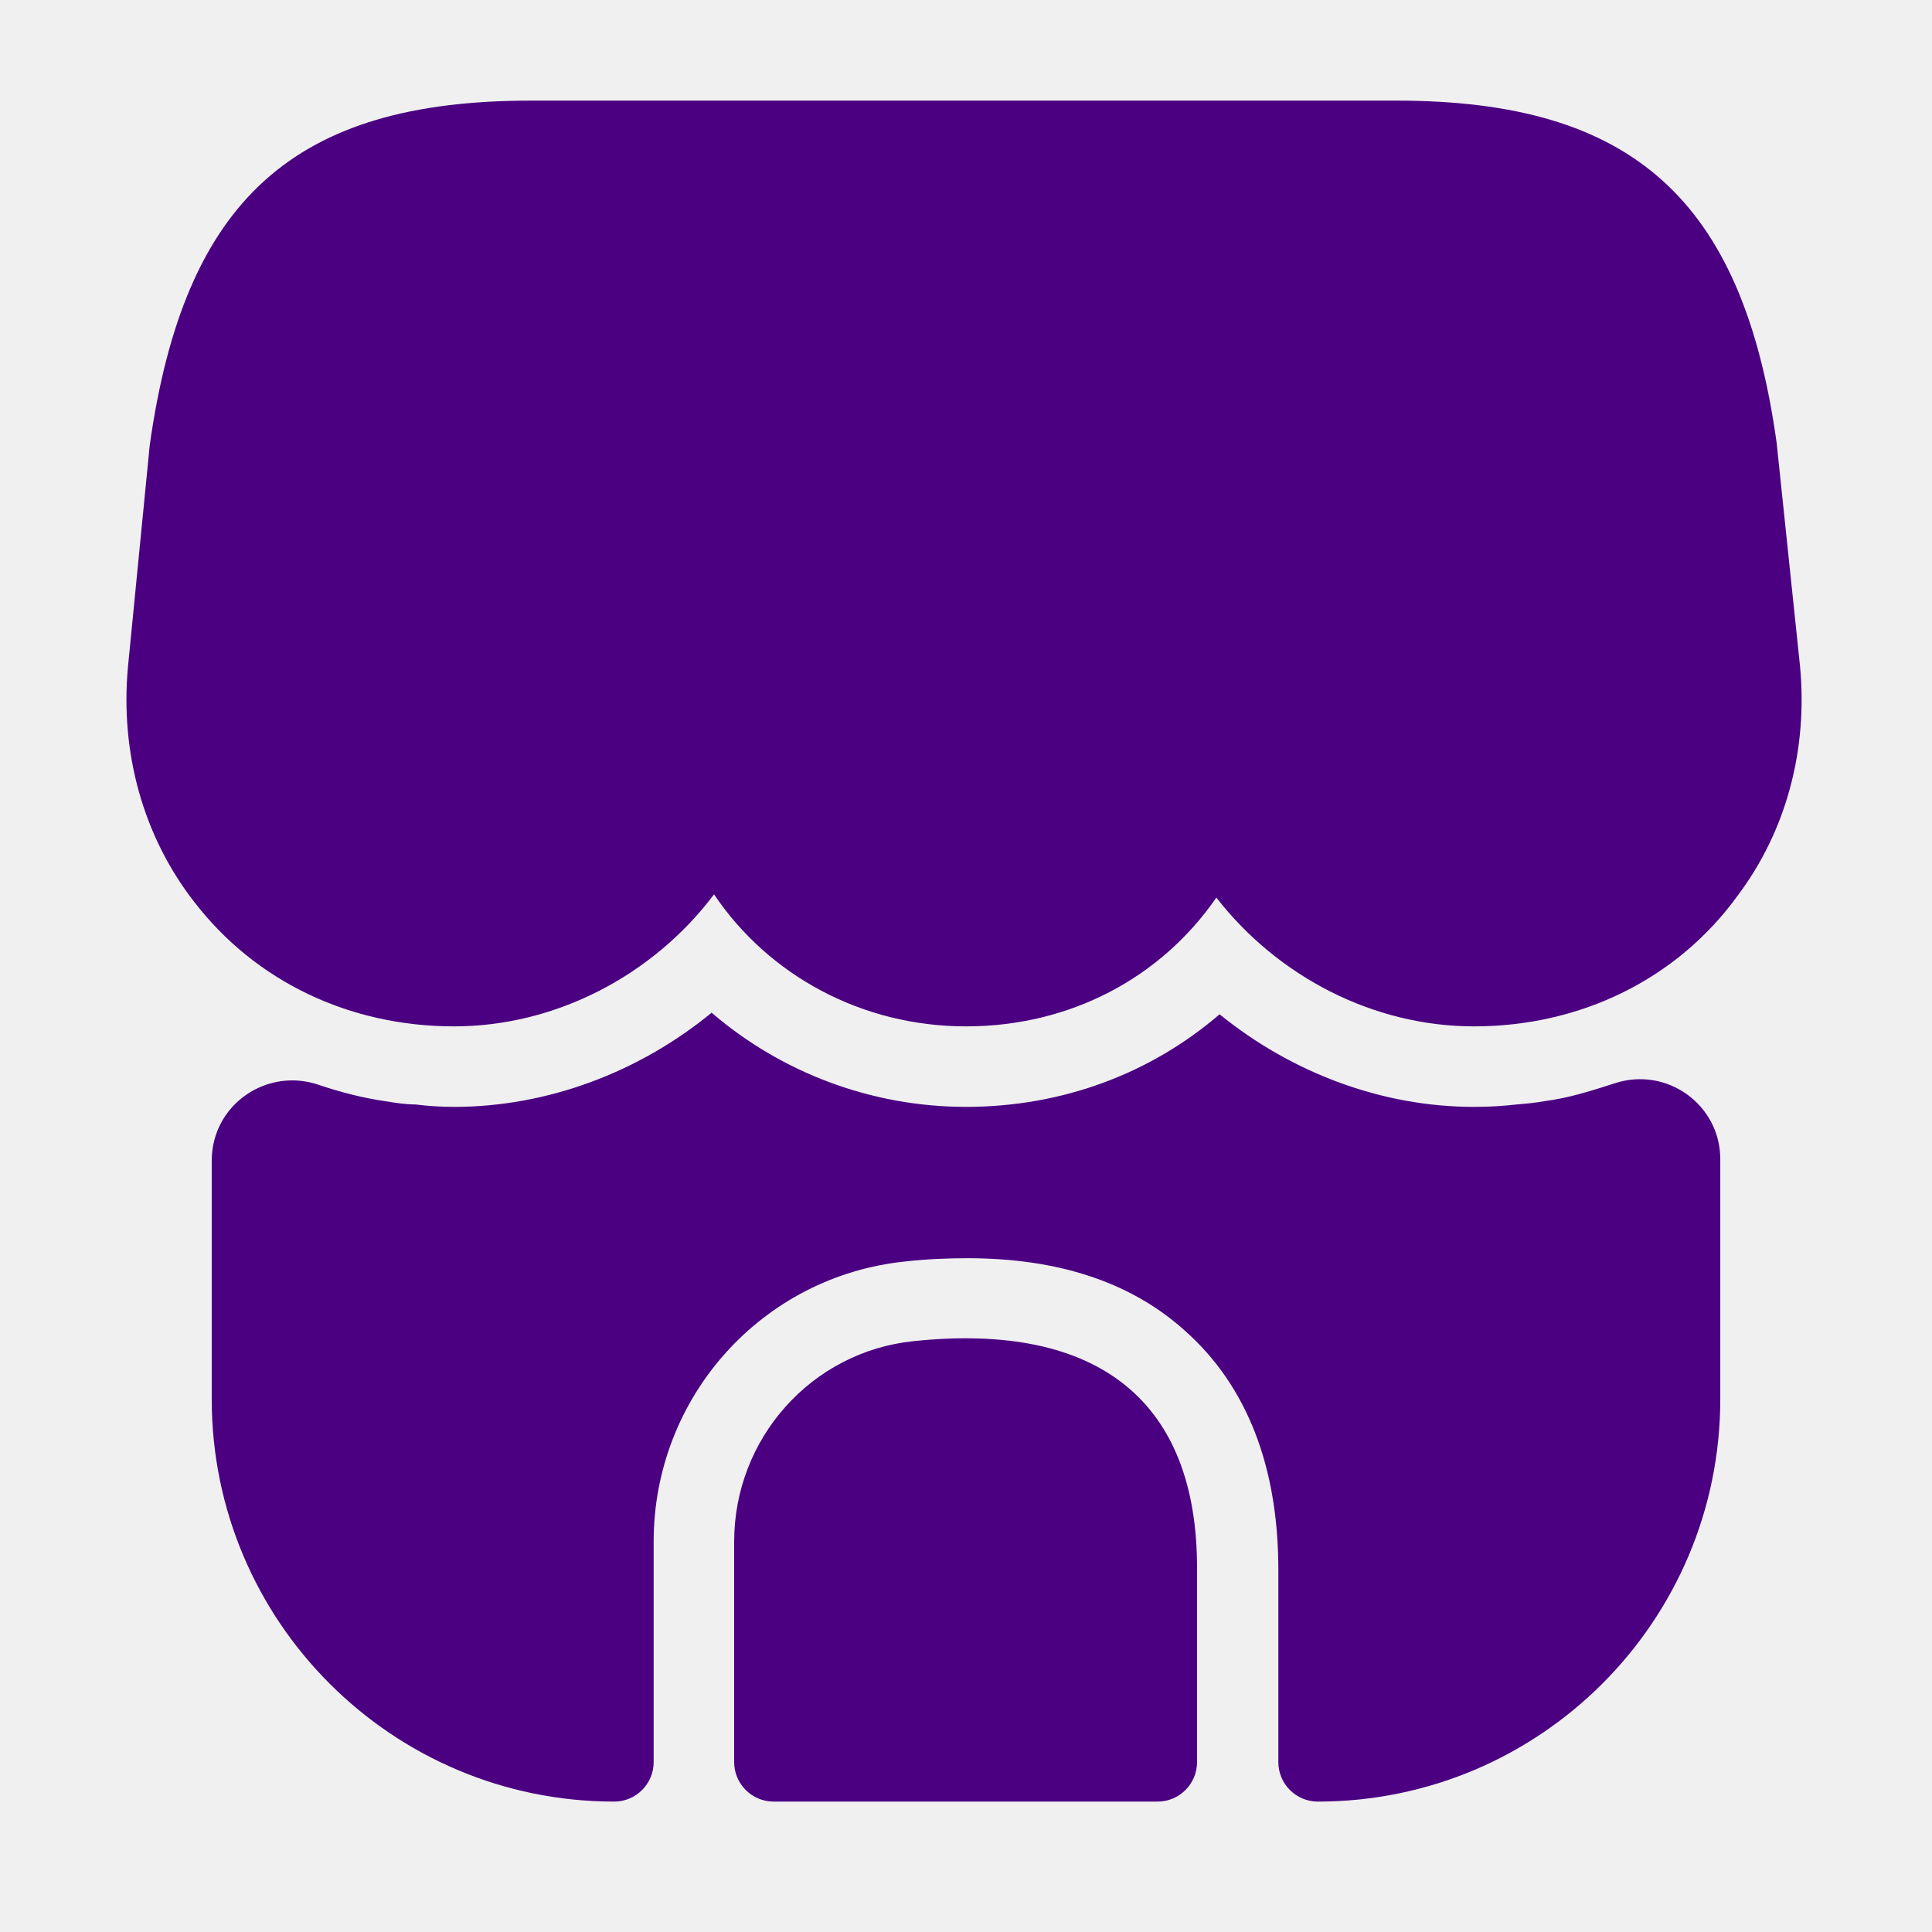
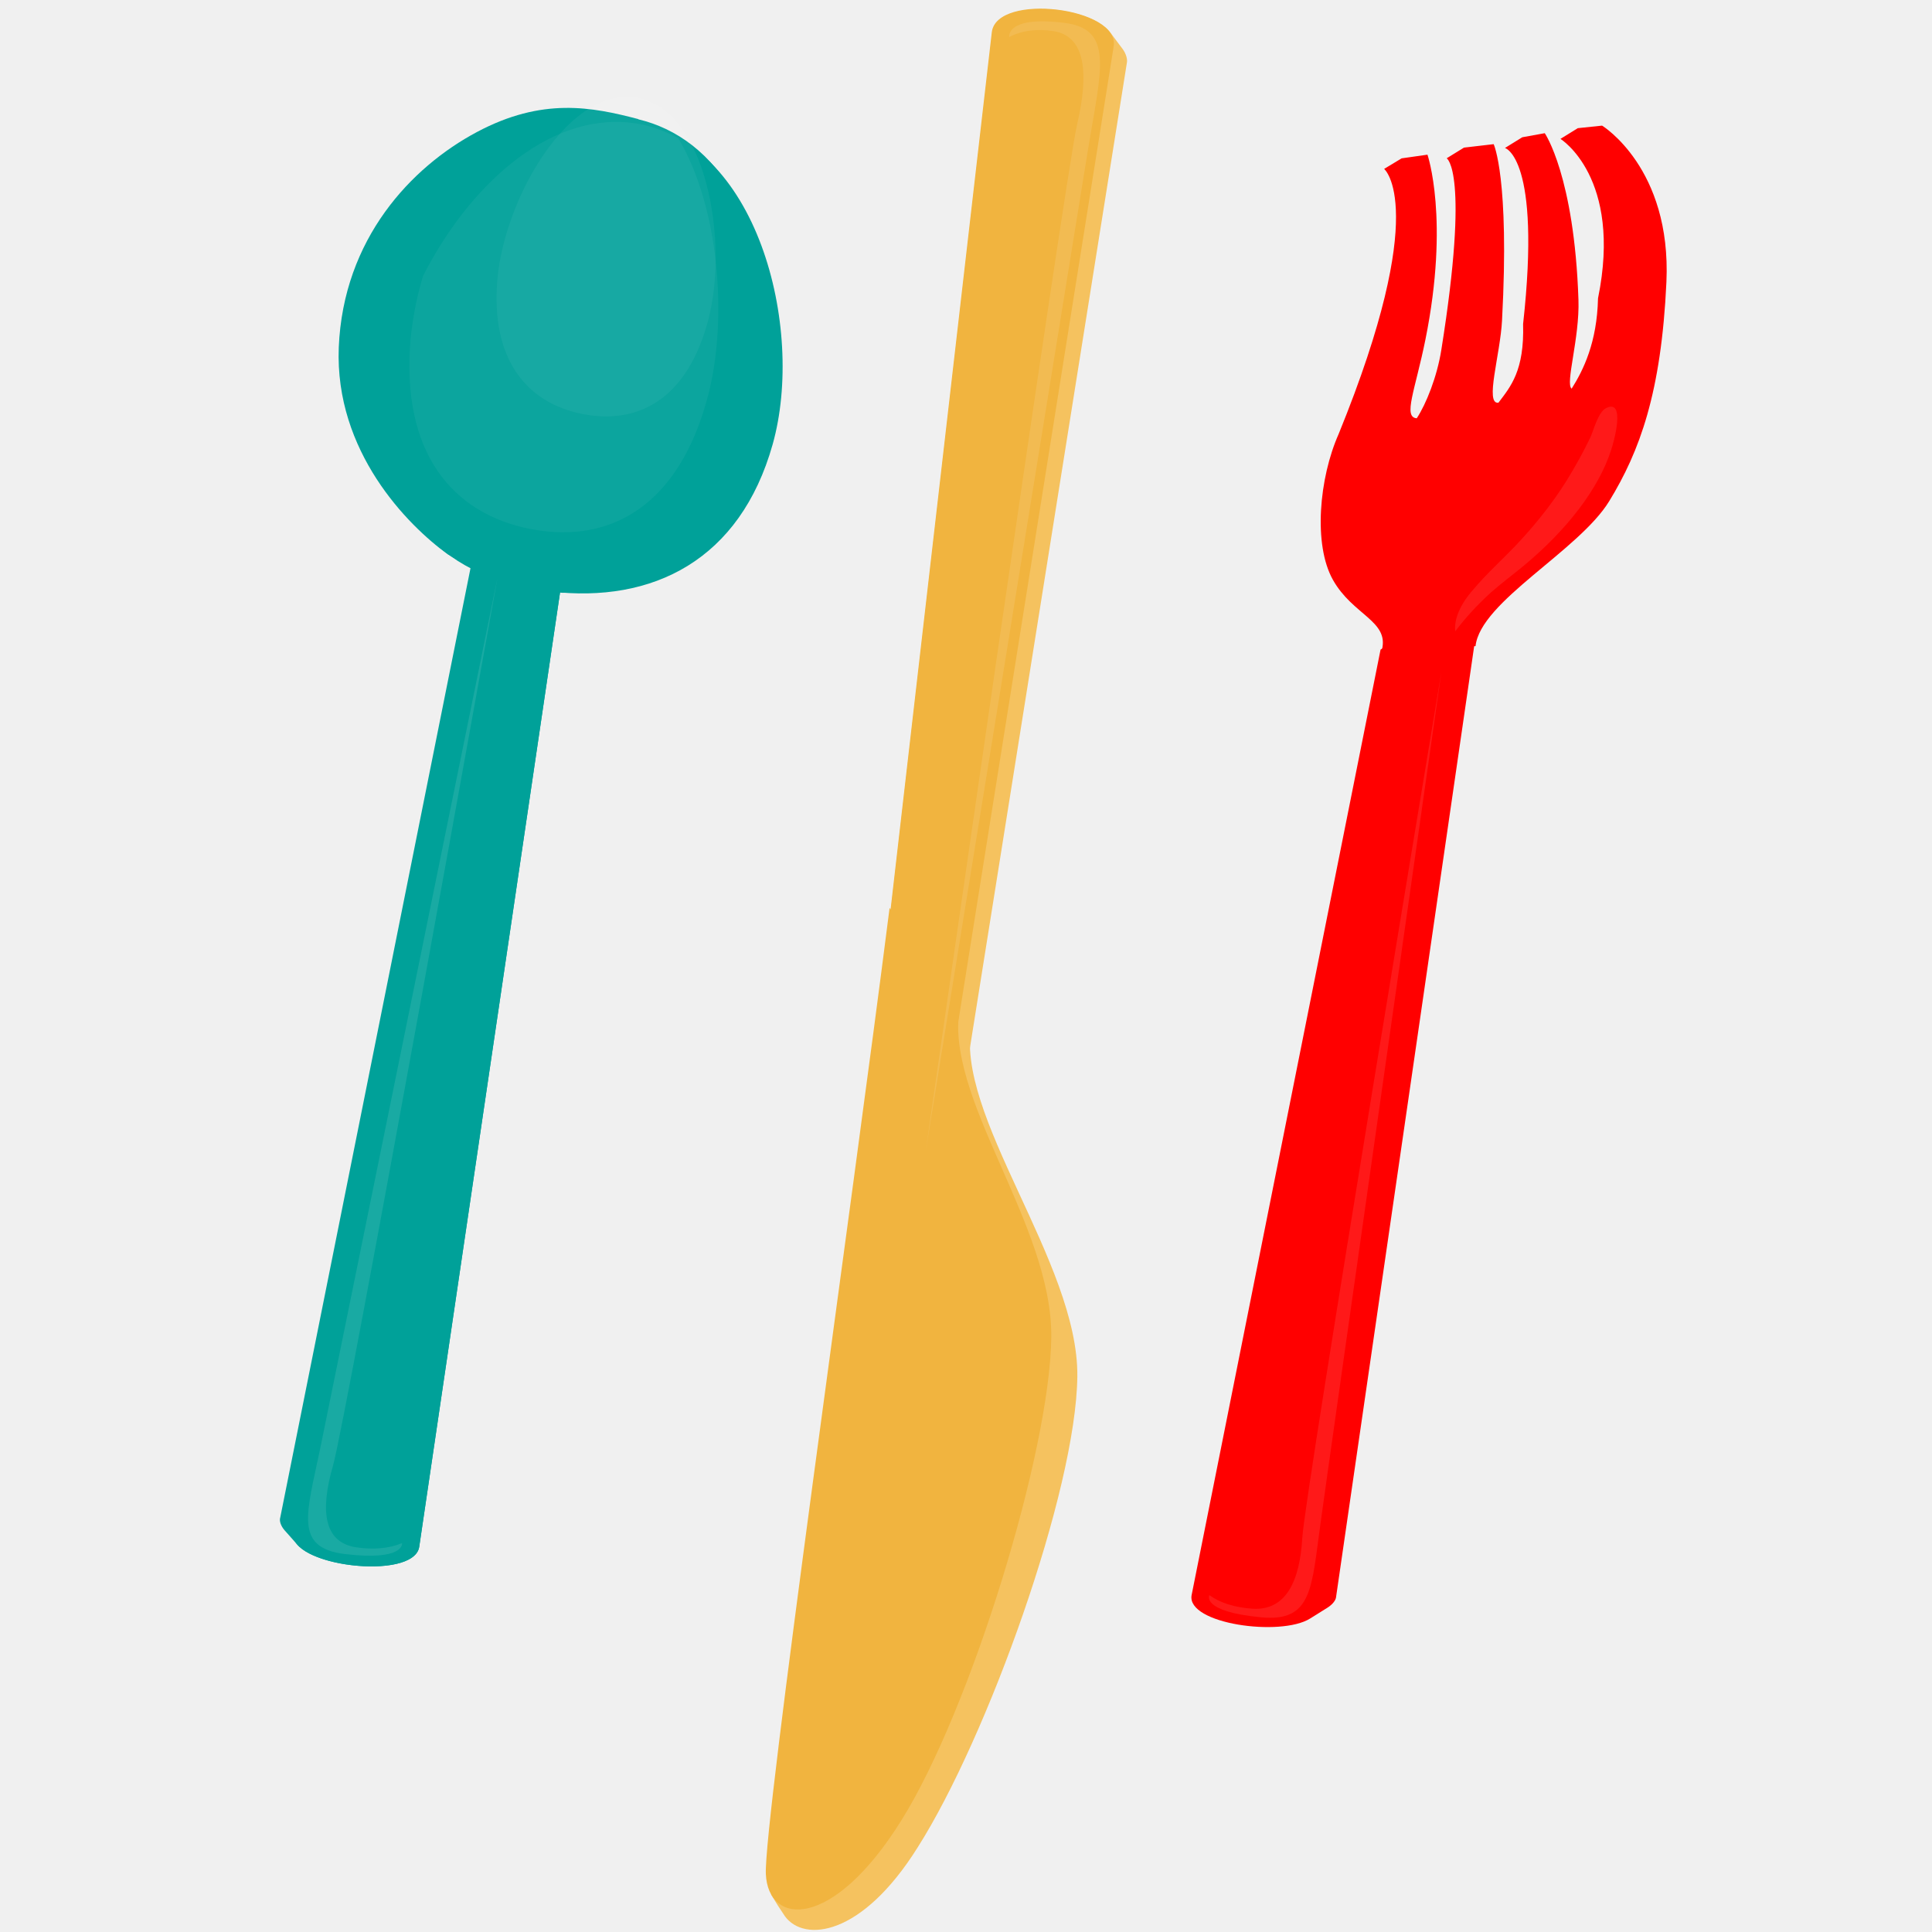
- <svg xmlns="http://www.w3.org/2000/svg" viewBox="0 0 24 24" fill="indigo">
-   <path d="M22.36 8.27L22.07 5.5C21.65 2.48 20.28 1.25 17.35 1.25H14.99H13.51H10.47H8.99H6.59C3.65 1.25 2.29 2.48 1.86 5.53L1.59 8.28C1.49 9.35 1.78 10.39 2.41 11.2C3.17 12.19 4.34 12.75 5.64 12.75C6.9 12.75 8.11 12.12 8.87 11.11C9.55 12.12 10.71 12.75 12 12.75C13.29 12.75 14.42 12.15 15.11 11.15C15.88 12.14 17.07 12.75 18.31 12.75C19.64 12.75 20.84 12.16 21.59 11.12C22.19 10.32 22.46 9.31 22.36 8.27Z" fill="inherit" />
-   <path d="M11.35 16.66C10.08 16.79 9.12 17.87 9.12 19.15V21.89C9.12 22.16 9.34 22.38 9.61 22.38H14.38C14.65 22.38 14.87 22.16 14.87 21.89V19.5C14.88 17.41 13.65 16.42 11.35 16.66Z" fill="inherit" />
-   <path d="M21.37 14.4V17.38C21.37 20.14 19.13 22.38 16.37 22.38C16.1 22.38 15.88 22.16 15.88 21.89V19.5C15.88 18.22 15.49 17.22 14.73 16.54C14.06 15.93 13.15 15.63 12.02 15.63C11.77 15.63 11.52 15.64 11.25 15.67C9.47 15.85 8.12 17.35 8.12 19.15V21.89C8.12 22.16 7.9 22.38 7.63 22.38C4.87 22.38 2.63 20.14 2.63 17.38V14.42C2.63 13.72 3.32 13.25 3.97 13.48C4.24 13.57 4.51 13.64 4.79 13.68C4.91 13.7 5.04 13.72 5.16 13.72C5.32 13.74 5.48 13.75 5.64 13.75C6.8 13.75 7.94 13.32 8.84 12.58C9.7 13.32 10.82 13.75 12 13.75C13.19 13.75 14.29 13.34 15.15 12.6C16.05 13.33 17.17 13.75 18.31 13.75C18.49 13.75 18.67 13.74 18.84 13.72C18.96 13.71 19.07 13.7 19.18 13.68C19.49 13.64 19.77 13.55 20.05 13.46C20.7 13.24 21.37 13.72 21.37 14.4Z" fill="inherit" />
+ <svg xmlns="http://www.w3.org/2000/svg" width="201" height="201" viewBox="0 0 201 201" fill="none">
+   <path d="M139.008 166.101L153.373 67.2C150.504 67.231 147.842 66.976 145.446 66.442L143.63 67.584L123.969 165.97C123.456 168.951 133.249 170.307 136.306 168.384C136.605 168.204 137.817 167.441 138.132 167.241C138.389 167.076 138.607 166.881 138.762 166.679C138.917 166.478 139.002 166.277 139.008 166.101Z" fill="#FF0000" />
+   <path opacity="0.1" d="M149.963 69.873C149.963 69.873 138.224 152.289 137.396 158.397C136.444 165.13 136.584 168.776 131.201 168.262C124.895 167.652 125.822 165.956 125.822 165.956C126.943 166.765 128.494 167.249 130.358 167.37C133.734 167.549 135.224 164.611 135.492 159.945C135.761 155.28 149.963 69.873 149.963 69.873Z" fill="white" />
+   <path d="M164.15 13.334L162.345 14.449C162.345 14.449 168.823 18.442 166.254 31.033C166.147 35.643 164.729 38.496 163.511 40.435C162.817 39.93 164.354 35.184 164.218 31.188C163.784 18.302 160.713 13.856 160.713 13.856L158.376 14.28L156.571 15.395C156.571 15.395 160.378 16.393 158.458 33.714C158.605 38.564 157.153 40.234 155.892 41.898C154.442 42.087 156.09 36.885 156.268 33.317C157.062 18.518 155.397 14.998 155.397 14.998L152.307 15.358L150.508 16.468C150.508 16.468 152.924 17.792 149.952 36.396C149.51 39.2 148.363 42.051 147.396 43.516C145.938 43.42 147.233 40.59 148.297 35.33C150.823 22.806 148.51 16.092 148.51 16.092L145.821 16.474L144.001 17.572C144.001 17.572 148.88 21.576 139.264 45.164C137.24 49.731 136.612 56.658 138.675 60.327C140.737 63.997 144.512 64.589 143.777 67.579C146.039 68.258 148.726 68.515 151.705 68.338C151.749 67.991 151.85 67.628 152.005 67.254C152.504 67.249 152.995 67.248 153.51 67.223C154.011 62.573 164.266 57.304 167.425 52.129C170.584 46.955 172.834 40.886 173.369 29.346C173.906 17.467 166.677 13.07 166.677 13.07L164.15 13.334Z" fill="#FF0000" />
+   <path opacity="0.1" d="M157.665 56.783C156.224 58.286 154.594 59.758 153.317 61.286C151.94 62.823 151.254 64.394 151.398 65.683C152.422 64.317 153.663 62.964 155.086 61.662C156.15 60.719 157.351 59.823 158.476 58.9C163.112 55.055 166.351 50.773 167.621 46.809C167.851 46.152 169.207 41.408 167.085 42.461C166.256 42.872 165.745 44.899 165.47 45.475C164.917 46.624 164.306 47.782 163.616 48.951C162.116 51.564 160.109 54.206 157.665 56.783Z" fill="white" />
+   <path d="M66.398 12.408L66.422 12.393C61.573 11.124 56.431 10.105 49.609 13.74C42.787 17.375 35.717 24.836 35.244 36.14C34.815 46.963 42.386 54.64 46.586 57.671C46.855 57.815 50.378 59.812 50.643 59.926L58.471 61.673C64.409 61.703 69.441 60.083 73.104 56.961C81.161 49.841 84.129 34.332 76.607 20.682C74.001 15.898 70.329 13.346 66.398 12.408Z" fill="#00A199" />
+   <path d="M29.157 157.876L49.436 56.686C52.172 57.323 54.808 57.636 57.287 57.618L58.635 59.138L43.609 160.951C43.08 164.024 33.224 163.274 30.954 160.724C30.733 160.474 29.834 159.462 29.6 159.198C29.411 158.978 29.268 158.737 29.19 158.503C29.112 158.269 29.1 158.052 29.157 157.876Z" fill="#00A199" />
+   <path d="M43.613 160.957C42.995 164.508 29.884 162.945 30.503 159.394L50.783 58.201C53.522 58.847 56.159 59.16 58.634 59.133L43.613 160.957Z" fill="#00A199" />
+   <path opacity="0.1" d="M51.766 60.07C51.766 60.07 34.612 144.295 33.339 150.575C31.924 157.443 30.519 161.013 35.877 161.679C42.138 162.424 41.83 160.541 41.83 160.541C40.478 161.104 38.826 161.251 36.999 160.971C33.704 160.431 33.287 157.199 34.636 152.516C35.986 147.833 51.766 60.07 51.766 60.07Z" fill="white" />
+   <path d="M40.192 41.449C41.06 28.995 52.647 11.227 65.689 12.779C78.731 14.332 83.805 34.096 80.384 46.234C77.004 58.249 67.93 62.807 57.212 61.531C46.493 60.255 39.352 53.776 40.192 41.449Z" fill="#00A199" />
+   <path opacity="0.05" d="M70.563 14.389C74.775 21.396 75.771 33.14 73.657 41.185C70.669 52.585 63.523 56.63 55.26 55.048C46.996 53.467 41.685 47.002 42.721 35.231C42.955 32.944 43.387 30.765 44.013 28.712C48.622 19.633 56.826 11.727 65.702 12.781C67.232 12.933 68.903 13.486 70.563 14.389Z" fill="white" />
+   <path opacity="0.05" d="M51.753 29.026C52.499 20.59 59.259 8.801 66.371 10.167C73.482 11.534 75.83 25.085 73.692 33.252C71.553 41.42 66.499 44.21 60.645 43.078C54.792 41.945 51.015 37.37 51.753 29.026Z" fill="white" />
+   <path d="M117.229 6.586L98.581 123.631C95.919 122.938 93.358 122.624 90.955 122.694L89.651 120.955L103.237 3.359C103.755 -0.196 113.276 0.486 115.507 3.377C115.728 3.672 116.589 4.82 116.81 5.115C116.984 5.361 117.114 5.626 117.187 5.885C117.261 6.143 117.275 6.385 117.229 6.586Z" fill="#F5C25F" />
+   <path d="M95.478 192.187C89.643 201.514 83.66 202.068 81.673 199.376C81.165 198.636 80.685 197.882 80.234 197.117C80.006 191.74 89.83 127.446 93.762 96.392L101.099 106.475C99.171 115.959 112.211 131.292 112.083 143.2C111.956 155.109 102.718 180.784 95.478 192.187Z" fill="#F5C25F" />
+   <path d="M103.189 3.315C103.758 -0.789 116.475 0.759 115.867 4.81L97.22 121.857C94.561 121.152 92.006 120.84 89.617 120.931L103.189 3.315Z" fill="#F1B43F" />
+   <path d="M93.763 189.41C86.588 200.9 79.916 200.343 79.677 194.973C79.439 189.603 88.618 125.51 92.55 94.456L99.888 104.539C98.024 114.111 109.513 127.268 109.372 139.159C109.232 151.05 100.96 177.93 93.763 189.41Z" fill="#F1B43F" />
+   <path opacity="0.1" d="M96.311 119.748L113.264 15.114C114.576 7.184 115.88 3.001 110.699 2.375C104.626 1.621 104.996 3.854 104.996 3.854C106.3 3.168 107.904 2.962 109.685 3.251C112.892 3.813 113.325 7.533 112.058 12.955C110.791 18.376 96.311 119.748 96.311 119.748Z" fill="white" />
</svg>
